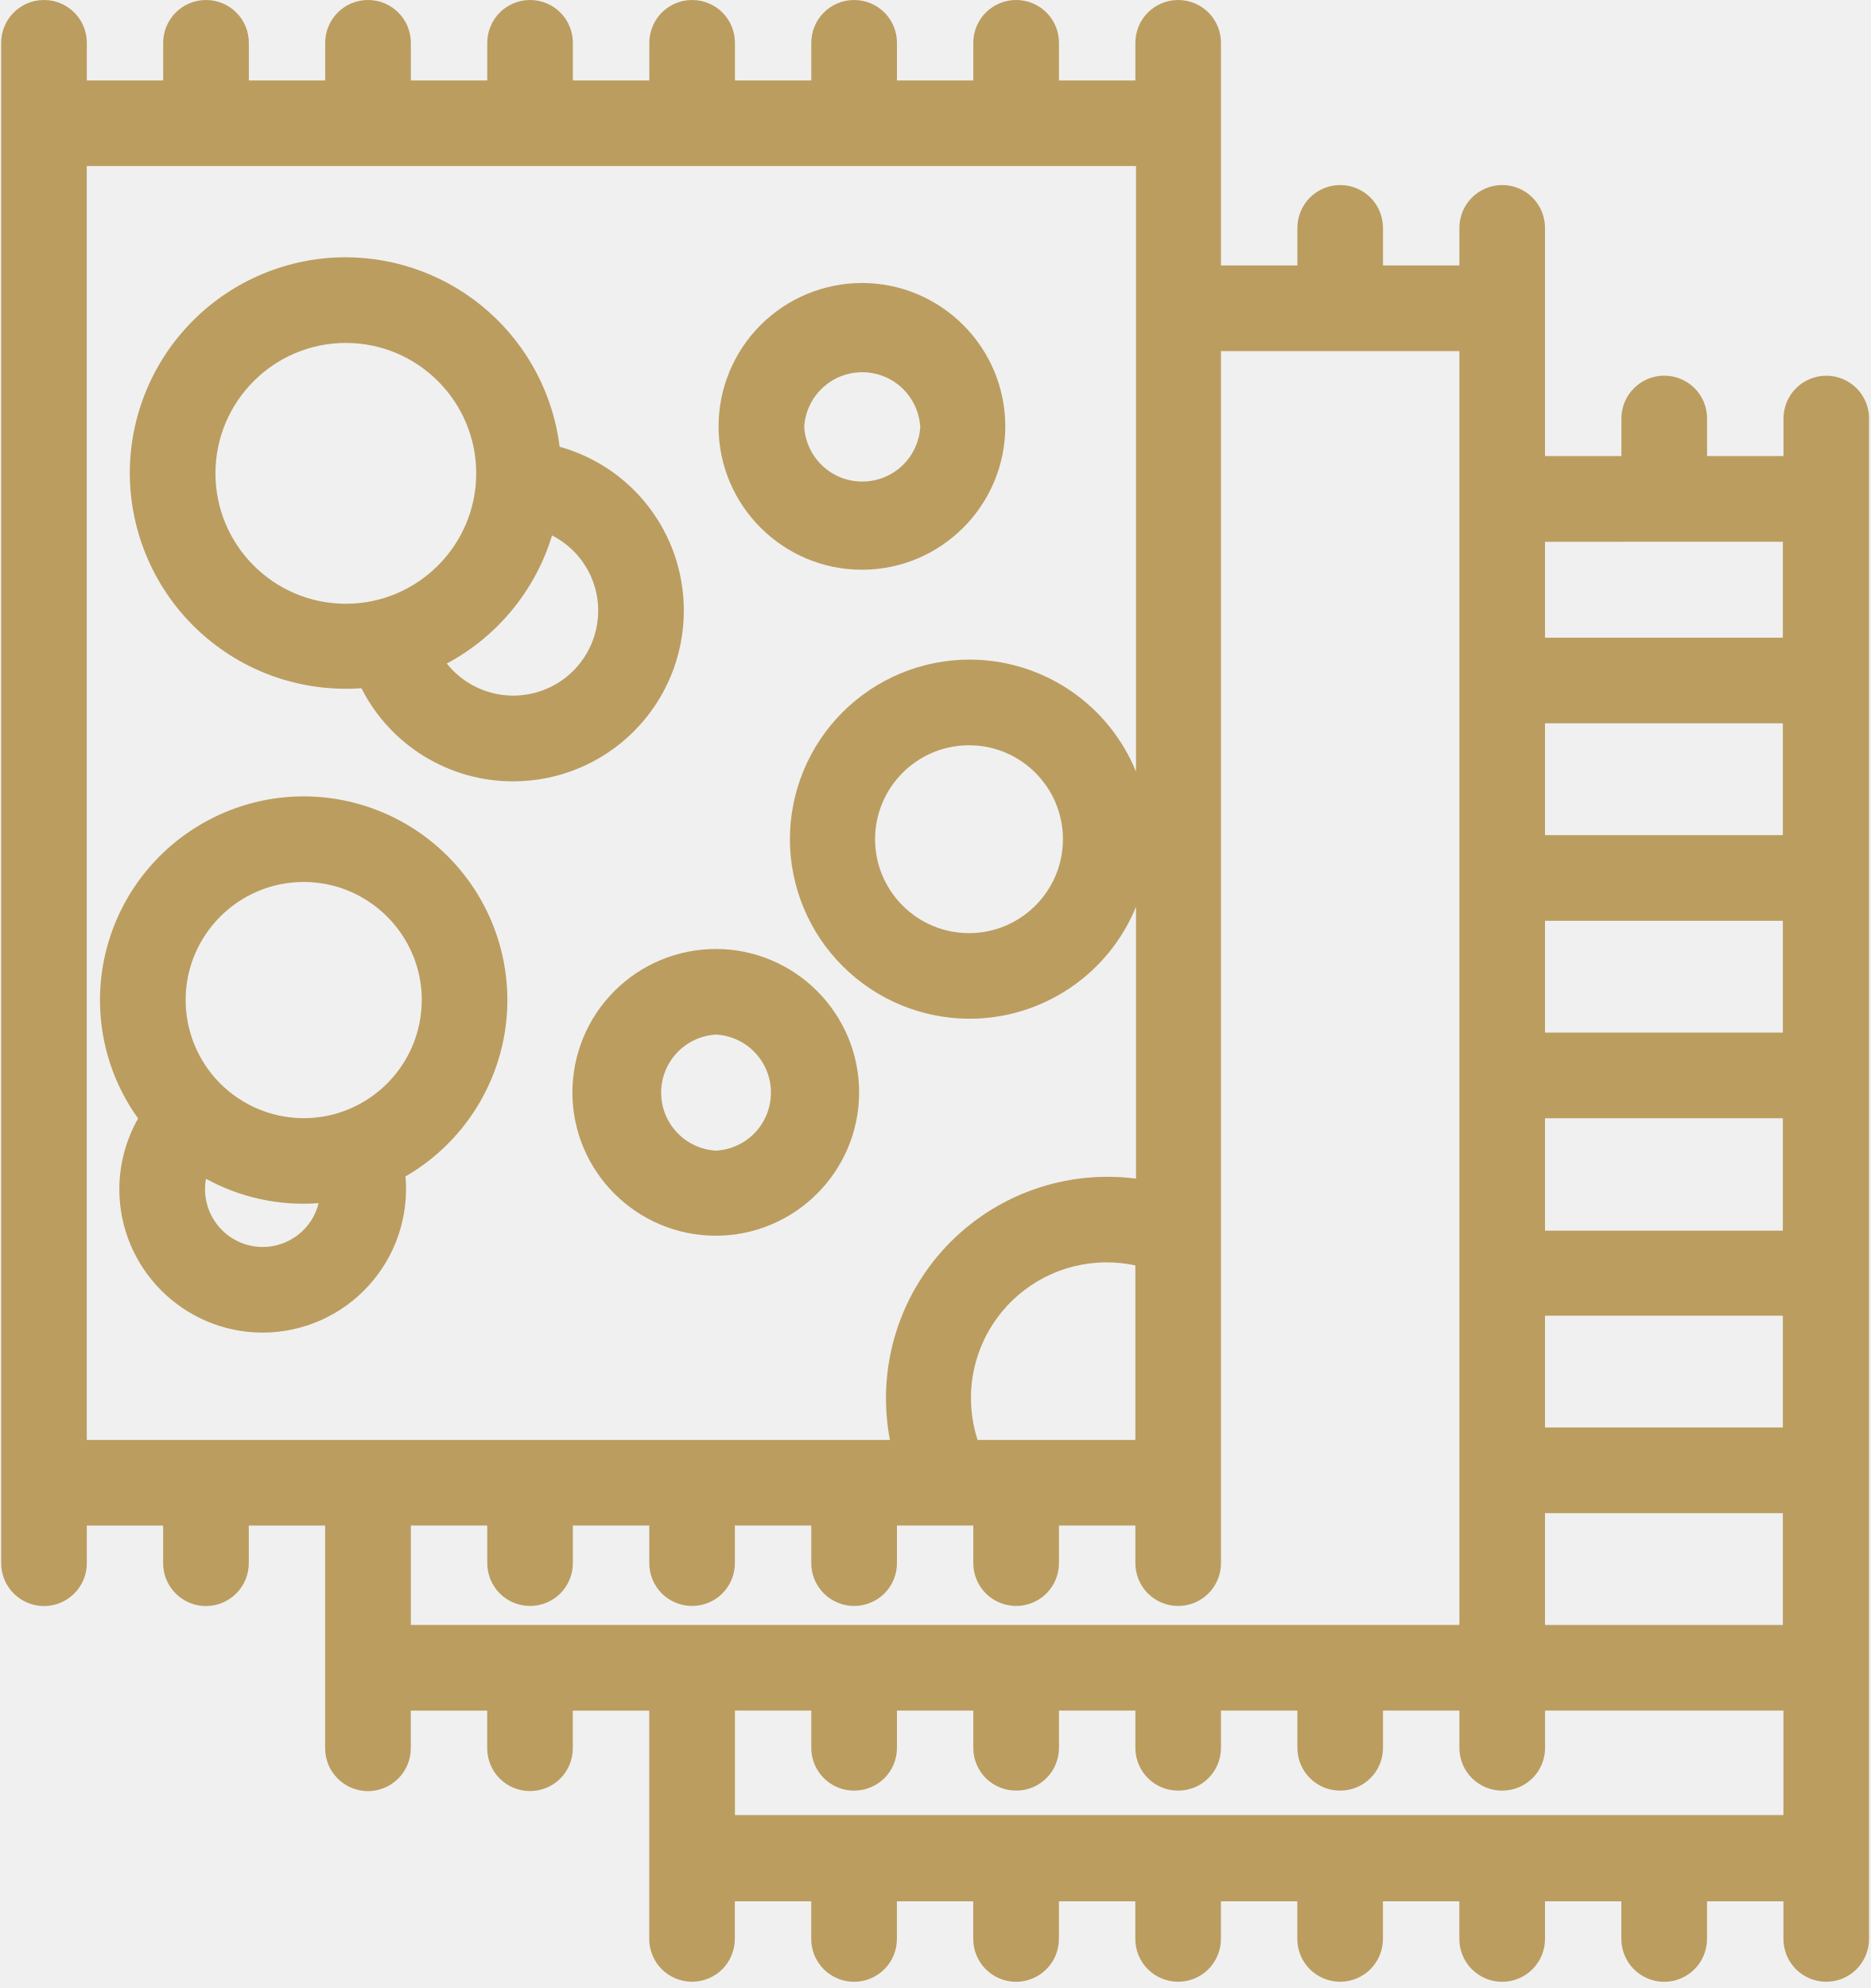
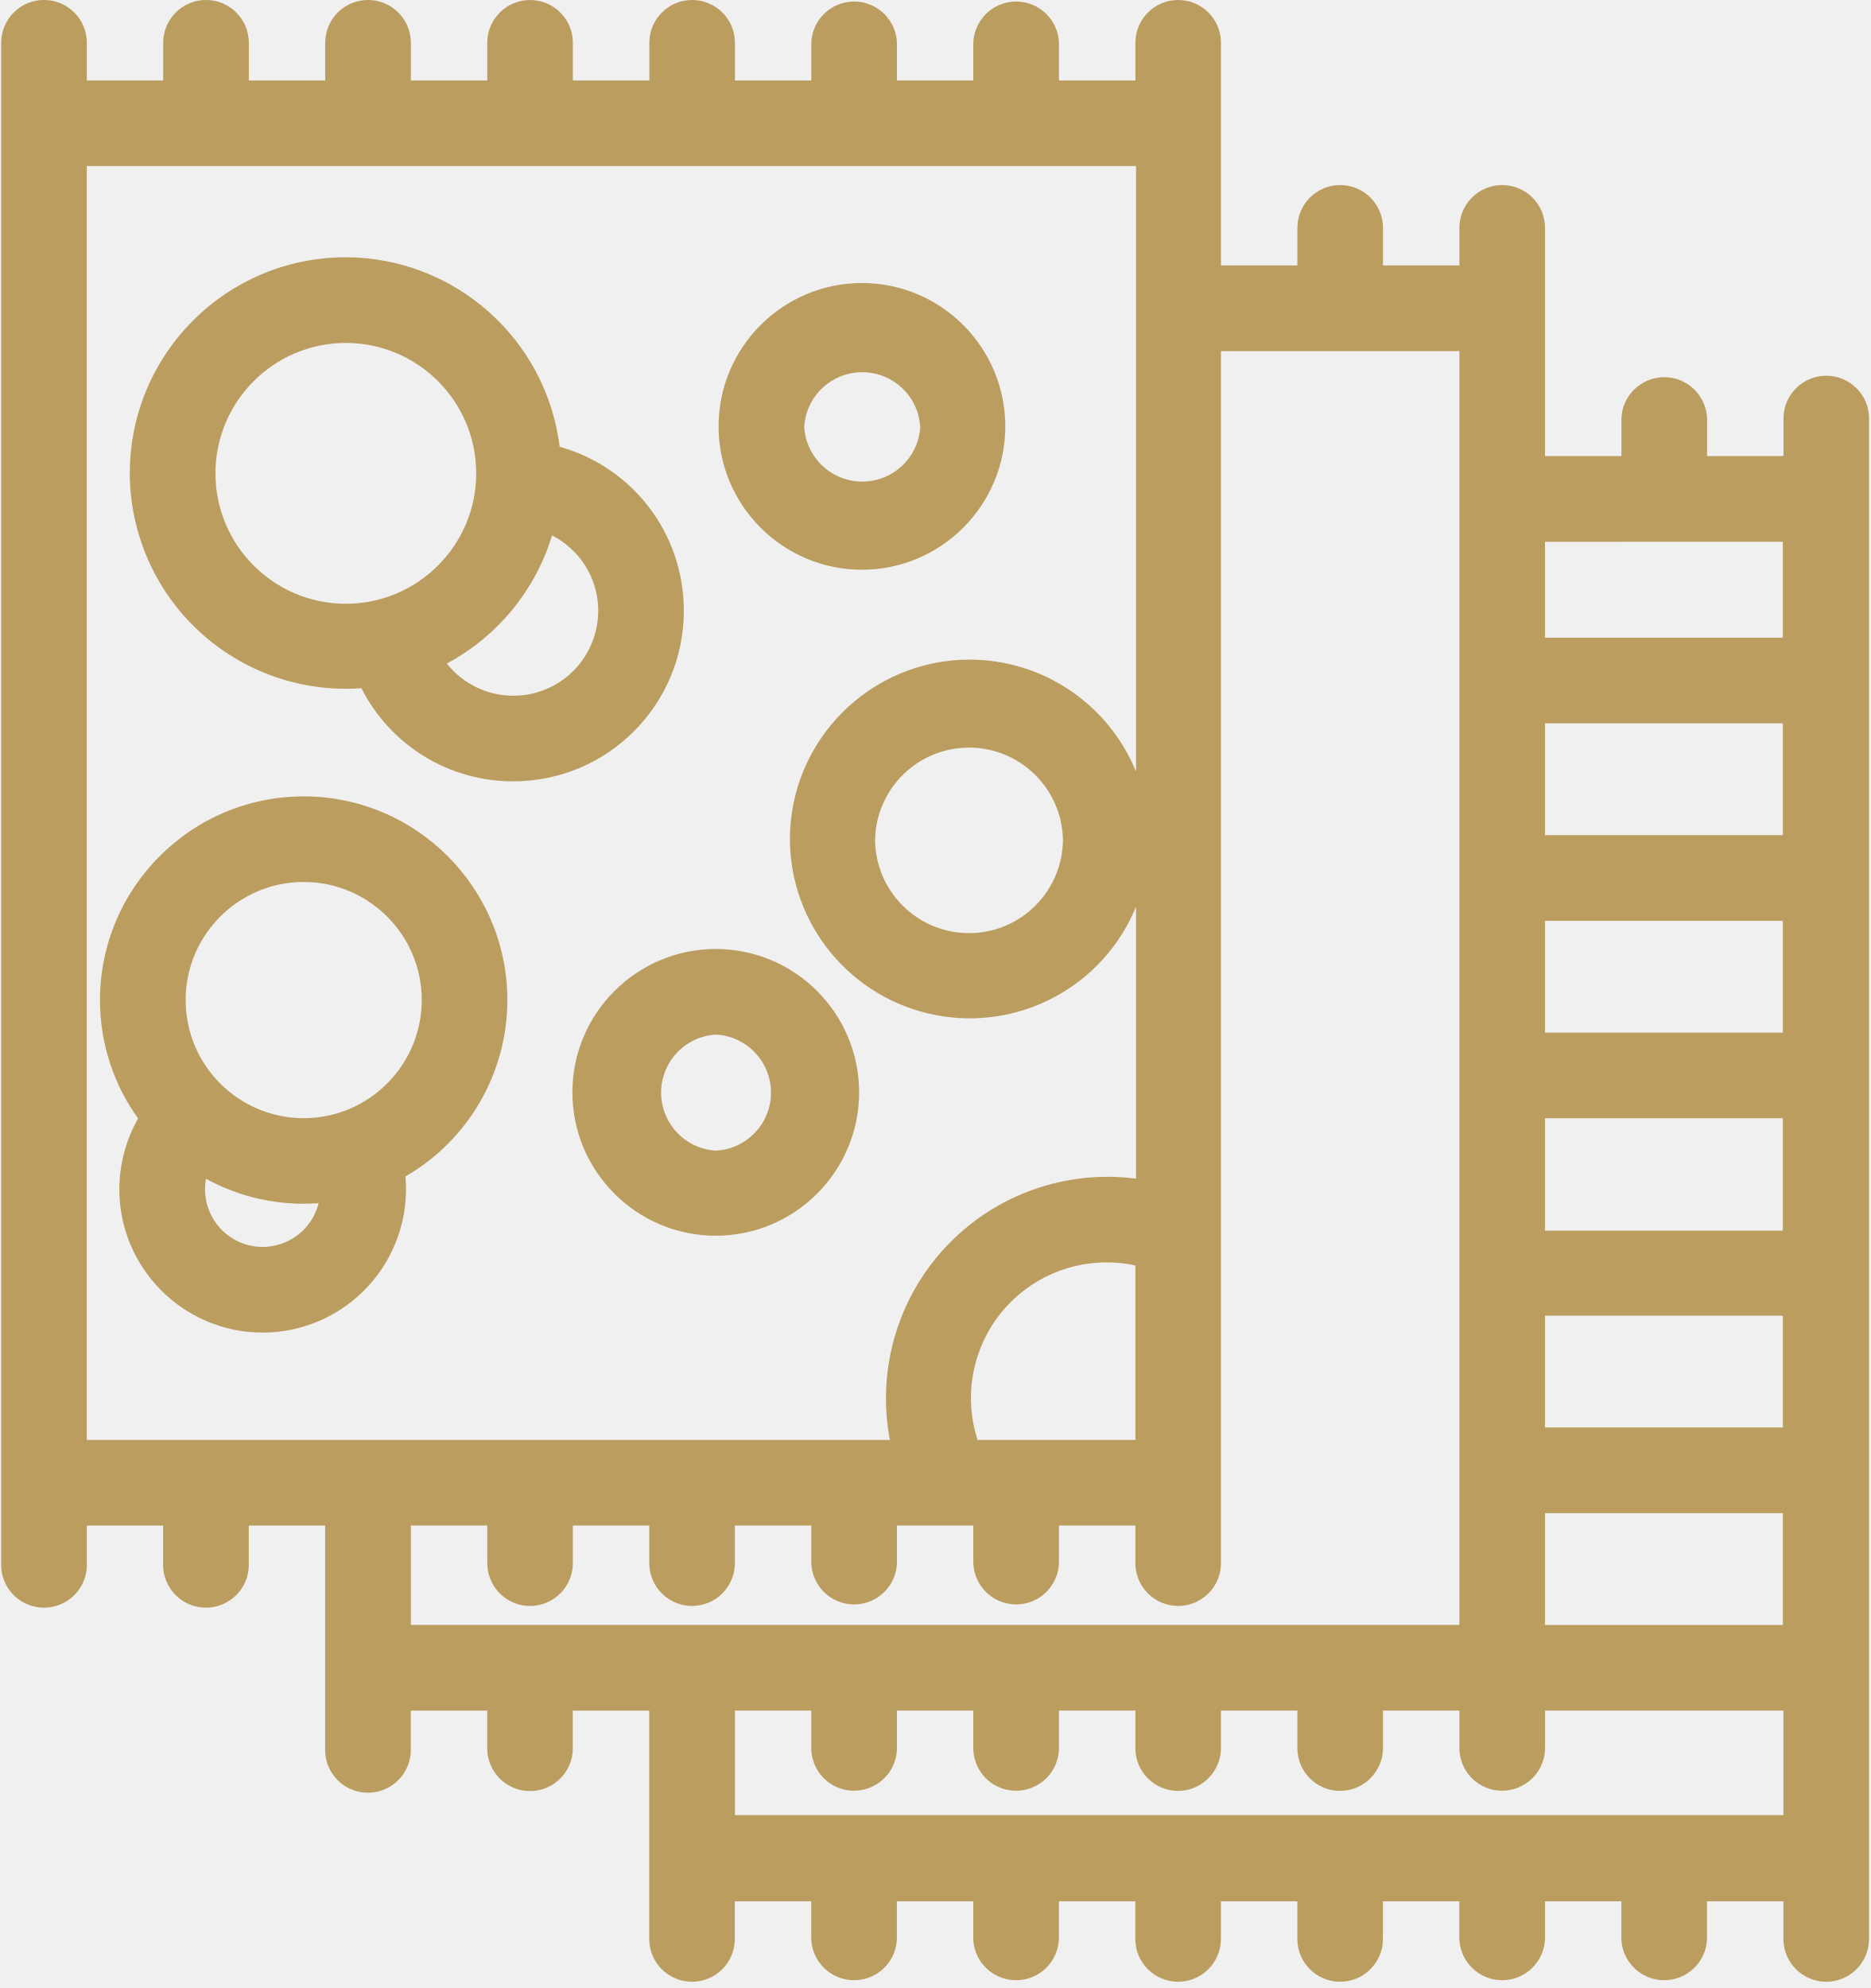
- <svg xmlns="http://www.w3.org/2000/svg" width="32" height="34" viewBox="0 0 32 34" fill="none">
-   <g clip-path="url(#clip0_1_187)">
-     <path d="M12.57 29.898V29.255H13.876V29.895C13.876 29.991 13.895 30.086 13.932 30.174C13.969 30.263 14.023 30.344 14.091 30.411C14.159 30.479 14.239 30.533 14.328 30.569C14.417 30.606 14.512 30.624 14.608 30.624C14.704 30.624 14.799 30.606 14.888 30.569C14.977 30.533 15.058 30.479 15.126 30.412C15.194 30.344 15.248 30.263 15.285 30.175C15.322 30.086 15.341 29.991 15.341 29.895V29.255H16.647V29.895C16.647 29.991 16.666 30.086 16.703 30.175C16.74 30.263 16.794 30.344 16.862 30.412C16.93 30.479 17.011 30.533 17.1 30.569C17.189 30.606 17.284 30.624 17.38 30.624C17.476 30.624 17.571 30.606 17.66 30.569C17.748 30.533 17.829 30.479 17.897 30.411C17.965 30.344 18.019 30.263 18.056 30.174C18.093 30.086 18.112 29.991 18.112 29.895V29.255H19.419V29.895C19.419 29.991 19.438 30.086 19.475 30.174C19.512 30.263 19.566 30.344 19.634 30.411C19.702 30.479 19.782 30.533 19.871 30.569C19.96 30.606 20.055 30.624 20.151 30.624C20.247 30.624 20.342 30.606 20.431 30.569C20.52 30.533 20.6 30.479 20.668 30.411C20.736 30.344 20.79 30.263 20.827 30.174C20.864 30.086 20.883 29.991 20.883 29.895V29.255H22.19V29.895C22.19 29.991 22.209 30.086 22.246 30.174C22.283 30.263 22.337 30.344 22.405 30.411C22.473 30.479 22.553 30.533 22.642 30.569C22.731 30.606 22.826 30.624 22.922 30.624C23.018 30.624 23.113 30.606 23.202 30.569C23.291 30.533 23.371 30.479 23.439 30.411C23.507 30.344 23.561 30.263 23.598 30.174C23.635 30.086 23.654 29.991 23.654 29.895V29.255H24.961V29.895C24.961 29.991 24.98 30.086 25.017 30.174C25.054 30.263 25.108 30.344 25.176 30.411C25.244 30.479 25.325 30.533 25.413 30.569C25.502 30.606 25.597 30.624 25.693 30.624C25.789 30.624 25.884 30.606 25.973 30.569C26.062 30.533 26.143 30.479 26.211 30.412C26.279 30.344 26.333 30.263 26.37 30.175C26.407 30.086 26.426 29.991 26.426 29.895V29.255H30.503V31.042H12.57V29.898ZM18.18 14.353C18.18 15.238 17.46 15.959 16.574 15.959C15.688 15.959 14.967 15.239 14.967 14.353C14.967 13.467 15.687 12.746 16.574 12.746C17.46 12.746 18.18 13.466 18.18 14.353ZM1.484 2.84H19.43V13.197C19.199 12.631 18.805 12.146 18.298 11.805C17.791 11.464 17.194 11.281 16.583 11.281C15.768 11.281 14.987 11.605 14.411 12.181C13.835 12.757 13.511 13.538 13.51 14.353C13.511 15.167 13.836 15.948 14.412 16.523C14.988 17.099 15.769 17.422 16.583 17.423C17.194 17.423 17.791 17.24 18.298 16.899C18.805 16.558 19.199 16.074 19.43 15.508V20.158C18.836 20.081 18.232 20.145 17.667 20.347C17.103 20.549 16.595 20.881 16.184 21.317C15.773 21.753 15.472 22.281 15.304 22.856C15.137 23.432 15.108 24.038 15.221 24.627H1.484V2.84ZM18.925 21.59C19.093 21.59 19.258 21.607 19.419 21.642V24.627H16.72C16.607 24.279 16.578 23.909 16.635 23.547C16.692 23.186 16.834 22.843 17.049 22.547C17.264 22.251 17.546 22.01 17.872 21.843C18.198 21.677 18.559 21.59 18.925 21.59ZM24.961 6.005V27.79H7.027V26.736V26.09H8.334V26.734C8.334 26.928 8.411 27.114 8.548 27.252C8.686 27.389 8.872 27.466 9.066 27.466C9.26 27.466 9.446 27.389 9.584 27.252C9.721 27.114 9.798 26.928 9.798 26.734V26.09H11.105V26.734C11.105 26.928 11.182 27.114 11.319 27.252C11.457 27.389 11.643 27.466 11.837 27.466C12.031 27.466 12.217 27.389 12.355 27.252C12.492 27.114 12.569 26.928 12.569 26.734V26.09H13.876V26.734C13.876 26.928 13.953 27.115 14.091 27.252C14.228 27.389 14.414 27.466 14.608 27.466C14.803 27.466 14.989 27.389 15.127 27.252C15.264 27.115 15.341 26.928 15.341 26.734V26.09H16.647V26.734C16.647 26.928 16.724 27.115 16.861 27.252C16.999 27.389 17.185 27.466 17.38 27.466C17.574 27.466 17.76 27.389 17.898 27.252C18.035 27.115 18.112 26.928 18.112 26.734V26.09H19.419V26.734C19.419 26.928 19.496 27.114 19.633 27.252C19.771 27.389 19.957 27.466 20.151 27.466C20.345 27.466 20.531 27.389 20.669 27.252C20.806 27.114 20.883 26.928 20.883 26.734V6.005H24.961ZM30.493 9.265V10.906H26.425V9.266L30.493 9.265ZM26.425 27.791V25.879H30.493V27.791H26.425ZM26.425 14.283V12.371H30.493V14.283H26.425ZM30.493 17.66H26.425V15.748H30.493V17.66ZM30.493 21.047H26.425V19.125H30.493V21.047ZM30.493 24.414H26.425V22.502H30.493V24.414ZM31.968 7.158C31.968 6.964 31.891 6.778 31.754 6.64C31.616 6.503 31.43 6.426 31.236 6.426C31.042 6.426 30.856 6.503 30.718 6.64C30.581 6.778 30.504 6.964 30.504 7.158V7.8H29.197V7.157C29.197 6.963 29.12 6.776 28.983 6.639C28.845 6.502 28.659 6.425 28.465 6.425C28.27 6.425 28.084 6.502 27.947 6.639C27.809 6.776 27.732 6.963 27.732 7.157V7.8H26.425V3.897C26.425 3.703 26.348 3.517 26.211 3.379C26.073 3.242 25.887 3.165 25.693 3.165C25.499 3.165 25.313 3.242 25.175 3.379C25.038 3.517 24.961 3.703 24.961 3.897V4.54H23.654V3.897C23.654 3.703 23.577 3.517 23.44 3.379C23.302 3.242 23.116 3.165 22.922 3.165C22.728 3.165 22.542 3.242 22.404 3.379C22.267 3.517 22.19 3.703 22.19 3.897V4.54H20.883V0.732C20.883 0.538 20.806 0.352 20.669 0.214C20.531 0.077 20.345 1.17188e-05 20.151 1.17188e-05C19.957 1.17188e-05 19.771 0.077 19.633 0.214C19.496 0.352 19.419 0.538 19.419 0.732V1.376H18.112V0.732C18.112 0.538 18.035 0.351 17.898 0.214C17.76 0.077 17.574 -0 17.38 -0C17.185 -0 16.999 0.077 16.861 0.214C16.724 0.351 16.647 0.538 16.647 0.732V1.376H15.341V0.732C15.341 0.538 15.264 0.351 15.127 0.214C14.989 0.077 14.803 -0 14.608 -0C14.414 -0 14.228 0.077 14.091 0.214C13.953 0.351 13.876 0.538 13.876 0.732V1.376H12.57V0.732C12.57 0.538 12.493 0.352 12.356 0.214C12.218 0.077 12.032 1.17188e-05 11.838 1.17188e-05C11.644 1.17188e-05 11.458 0.077 11.32 0.214C11.183 0.352 11.106 0.538 11.106 0.732V1.376H9.798V0.732C9.798 0.538 9.721 0.352 9.584 0.214C9.446 0.077 9.26 1.17188e-05 9.066 1.17188e-05C8.872 1.17188e-05 8.686 0.077 8.548 0.214C8.411 0.352 8.334 0.538 8.334 0.732V1.376H7.027V0.732C7.027 0.538 6.95 0.351 6.812 0.214C6.675 0.077 6.489 -0 6.295 -0C6.1 -0 5.914 0.077 5.777 0.214C5.639 0.351 5.562 0.538 5.562 0.732V1.376H4.256V0.732C4.256 0.538 4.179 0.351 4.041 0.214C3.904 0.077 3.718 -0 3.523 -0C3.329 -0 3.143 0.077 3.006 0.214C2.868 0.351 2.791 0.538 2.791 0.732V1.376H1.485V0.732C1.485 0.538 1.408 0.351 1.27 0.214C1.133 0.077 0.947 -0 0.752 -0C0.558 -0 0.372 0.077 0.235 0.214C0.097 0.351 0.02 0.538 0.02 0.732V26.735C0.02 26.929 0.097 27.116 0.235 27.253C0.372 27.39 0.558 27.468 0.752 27.468C0.947 27.468 1.133 27.39 1.27 27.253C1.408 27.116 1.485 26.929 1.485 26.735V26.091H2.79V26.735C2.79 26.929 2.867 27.116 3.005 27.253C3.142 27.39 3.328 27.468 3.522 27.468C3.717 27.468 3.903 27.39 4.04 27.253C4.178 27.116 4.255 26.929 4.255 26.735V26.091H5.561V29.9C5.561 30.094 5.638 30.281 5.776 30.418C5.913 30.555 6.099 30.633 6.293 30.633C6.488 30.633 6.674 30.555 6.811 30.418C6.949 30.281 7.026 30.094 7.026 29.9V29.256H8.333V29.9C8.333 30.094 8.41 30.28 8.547 30.418C8.685 30.555 8.871 30.632 9.065 30.632C9.259 30.632 9.445 30.555 9.583 30.418C9.72 30.28 9.797 30.094 9.797 29.9V29.256H11.104V33.161C11.104 33.257 11.123 33.352 11.16 33.441C11.197 33.53 11.25 33.611 11.318 33.679C11.386 33.747 11.467 33.8 11.556 33.837C11.645 33.874 11.74 33.893 11.836 33.893C11.932 33.893 12.027 33.874 12.116 33.837C12.205 33.8 12.286 33.747 12.354 33.679C12.422 33.611 12.476 33.53 12.512 33.441C12.549 33.352 12.568 33.257 12.568 33.161V32.518H13.875V33.161C13.875 33.355 13.952 33.542 14.089 33.679C14.227 33.816 14.413 33.894 14.607 33.894C14.802 33.894 14.988 33.816 15.126 33.679C15.263 33.542 15.34 33.355 15.34 33.161V32.518H16.646V33.161C16.646 33.355 16.723 33.542 16.86 33.679C16.998 33.816 17.184 33.894 17.378 33.894C17.573 33.894 17.759 33.816 17.896 33.679C18.034 33.542 18.111 33.355 18.111 33.161V32.518H19.418V33.161C19.418 33.355 19.495 33.541 19.632 33.679C19.77 33.816 19.956 33.893 20.15 33.893C20.344 33.893 20.53 33.816 20.668 33.679C20.805 33.541 20.882 33.355 20.882 33.161V32.518H22.189V33.161C22.189 33.355 22.266 33.541 22.403 33.679C22.541 33.816 22.727 33.893 22.921 33.893C23.115 33.893 23.301 33.816 23.439 33.679C23.576 33.541 23.653 33.355 23.653 33.161V32.518H24.96V33.161C24.96 33.355 25.037 33.542 25.174 33.679C25.312 33.816 25.498 33.894 25.692 33.894C25.887 33.894 26.073 33.816 26.21 33.679C26.348 33.542 26.425 33.355 26.425 33.161V32.518H27.731V33.161C27.731 33.355 27.808 33.542 27.945 33.679C28.083 33.816 28.269 33.894 28.463 33.894C28.658 33.894 28.844 33.816 28.982 33.679C29.119 33.542 29.196 33.355 29.196 33.161V32.518H30.503V33.161C30.503 33.355 30.58 33.541 30.717 33.679C30.855 33.816 31.041 33.893 31.235 33.893C31.429 33.893 31.615 33.816 31.753 33.679C31.89 33.541 31.967 33.355 31.967 33.161V7.158H31.968Z" fill="#BB9D60" />
-     <path d="M5.915 5.865C7.145 5.865 8.145 6.865 8.145 8.095C8.145 9.325 7.145 10.326 5.915 10.326C4.685 10.326 3.685 9.326 3.685 8.096C3.685 6.866 4.685 5.865 5.915 5.865ZM10.231 10.448C10.23 10.749 10.136 11.043 9.961 11.288C9.787 11.533 9.54 11.718 9.256 11.816C8.971 11.915 8.663 11.923 8.374 11.839C8.085 11.755 7.829 11.584 7.642 11.348C8.509 10.885 9.156 10.097 9.442 9.157C9.912 9.397 10.232 9.883 10.232 10.447L10.231 10.448ZM6.181 11.769C6.424 12.25 6.796 12.653 7.255 12.935C7.714 13.216 8.242 13.365 8.781 13.363C9.554 13.362 10.295 13.055 10.841 12.508C11.388 11.962 11.695 11.221 11.696 10.448C11.696 9.109 10.806 7.984 9.572 7.641C9.461 6.747 9.028 5.925 8.354 5.328C7.68 4.731 6.81 4.401 5.91 4.4C4.932 4.401 3.994 4.79 3.302 5.482C2.61 6.174 2.221 7.112 2.22 8.09C2.221 8.597 2.326 9.099 2.529 9.564C2.732 10.029 3.028 10.447 3.4 10.792C3.772 11.138 4.211 11.403 4.689 11.571C5.168 11.739 5.676 11.807 6.182 11.77L6.181 11.769Z" fill="#BB9D60" />
-     <path d="M12.247 17.694C12.501 17.708 12.74 17.819 12.914 18.003C13.089 18.188 13.186 18.432 13.186 18.686C13.186 18.941 13.089 19.185 12.914 19.37C12.74 19.554 12.501 19.665 12.247 19.679C11.993 19.665 11.754 19.554 11.58 19.37C11.405 19.185 11.308 18.941 11.308 18.686C11.308 18.432 11.405 18.188 11.58 18.003C11.754 17.819 11.993 17.708 12.247 17.694ZM9.79 18.682C9.79 20.034 10.89 21.134 12.242 21.134C13.594 21.134 14.694 20.034 14.694 18.682C14.694 17.33 13.594 16.23 12.242 16.23C11.592 16.231 10.969 16.489 10.509 16.949C10.049 17.409 9.791 18.032 9.79 18.682Z" fill="#BB9D60" />
-     <path d="M15.74 7.297C15.726 7.551 15.615 7.79 15.431 7.964C15.246 8.139 15.002 8.236 14.748 8.236C14.493 8.236 14.249 8.139 14.064 7.964C13.88 7.79 13.769 7.551 13.755 7.297C13.771 7.045 13.883 6.808 14.067 6.635C14.251 6.462 14.494 6.366 14.747 6.366C15 6.366 15.243 6.462 15.427 6.635C15.611 6.808 15.723 7.045 15.739 7.297H15.74ZM17.194 7.292C17.194 5.94 16.094 4.84 14.742 4.84C14.092 4.841 13.469 5.099 13.009 5.559C12.549 6.019 12.291 6.642 12.29 7.292C12.29 8.644 13.39 9.744 14.742 9.744C16.094 9.744 17.194 8.644 17.194 7.292Z" fill="#BB9D60" />
-     <path d="M3.522 20.16C4.111 20.483 4.78 20.628 5.45 20.577C5.397 20.791 5.274 20.981 5.101 21.117C4.927 21.253 4.713 21.327 4.493 21.327C4.348 21.327 4.205 21.294 4.074 21.233C3.943 21.171 3.827 21.081 3.735 20.97C3.642 20.858 3.575 20.728 3.539 20.588C3.502 20.448 3.497 20.301 3.523 20.159L3.522 20.16ZM7.213 17.104C7.213 18.217 6.307 19.124 5.193 19.124C4.658 19.123 4.145 18.91 3.767 18.531C3.388 18.152 3.176 17.639 3.175 17.104C3.175 15.99 4.08 15.084 5.194 15.084C6.307 15.084 7.214 15.99 7.214 17.104H7.213ZM6.935 20.12C7.465 19.814 7.904 19.375 8.21 18.845C8.516 18.316 8.678 17.715 8.678 17.104C8.677 16.18 8.31 15.295 7.656 14.642C7.003 13.989 6.118 13.621 5.194 13.62C4.27 13.621 3.385 13.989 2.732 14.642C2.078 15.295 1.711 16.18 1.71 17.104C1.71 17.859 1.952 18.558 2.362 19.129C2.152 19.498 2.042 19.915 2.041 20.339C2.041 21.691 3.141 22.791 4.493 22.791C4.833 22.791 5.17 22.719 5.481 22.582C5.792 22.444 6.072 22.244 6.301 21.992C6.531 21.741 6.706 21.445 6.815 21.123C6.924 20.8 6.965 20.459 6.935 20.12Z" fill="#BB9D60" />
+ <svg xmlns="http://www.w3.org/2000/svg" width="32" height="34" fill="none">
+   <g clip-path="url(#clip0_1_187)" fill="#BB9D60">
+     <path d="M12.57 29.898v-.643h1.306v.64a.73.73 0 001.012.674.73.73 0 00.453-.674v-.64h1.306v.64a.73.73 0 001.013.674.73.73 0 00.452-.674v-.64h1.307v.64a.73.73 0 001.25.516.73.73 0 00.214-.516v-.64h1.307v.64a.73.73 0 001.25.516.73.73 0 00.214-.516v-.64h1.307v.64a.73.73 0 001.012.674.73.73 0 00.453-.674v-.64h4.077v1.787H12.57v-1.144zm5.61-15.545c0 .885-.72 1.606-1.606 1.606-.886 0-1.607-.72-1.607-1.606a1.607 1.607 0 013.213 0zM1.484 2.84H19.43v10.357a3.076 3.076 0 00-2.847-1.916 3.075 3.075 0 00-3.073 3.072 3.075 3.075 0 005.92 1.155v4.65a3.788 3.788 0 00-4.209 4.469H1.484V2.84zm17.441 18.75c.168 0 .333.017.494.052v2.985H16.72a2.32 2.32 0 012.205-3.037zm6.036-15.585V27.79H7.027v-1.7h1.307v.644a.732.732 0 001.464 0v-.644h1.307v.644a.732.732 0 001.464 0v-.644h1.307v.644a.733.733 0 001.465 0v-.644h1.306v.644a.733.733 0 001.465 0v-.644h1.307v.644a.732.732 0 001.464 0V6.005h4.078zm5.532 3.26v1.641h-4.068v-1.64l4.068-.001zm-4.068 18.526v-1.912h4.068v1.912h-4.068zm0-13.508v-1.912h4.068v1.912h-4.068zm4.068 3.377h-4.068v-1.912h4.068v1.912zm0 3.387h-4.068v-1.922h4.068v1.922zm0 3.367h-4.068v-1.912h4.068v1.912zm1.475-17.256a.732.732 0 10-1.464 0V7.8h-1.307v-.643a.733.733 0 00-1.465 0V7.8h-1.307V3.897a.732.732 0 10-1.464 0v.643h-1.307v-.643a.732.732 0 10-1.464 0v.643h-1.307V.732a.732.732 0 10-1.464 0v.644h-1.307V.732a.733.733 0 00-1.465 0v.644h-1.306V.732a.733.733 0 00-1.465 0v.644H12.57V.732a.732.732 0 10-1.464 0v.644H9.798V.732a.732.732 0 10-1.464 0v.644H7.027V.732a.732.732 0 10-1.465 0v.644H4.256V.732a.732.732 0 10-1.465 0v.644H1.485V.732a.732.732 0 10-1.465 0v26.003a.733.733 0 101.465 0v-.644H2.79v.644a.733.733 0 101.465 0v-.644h1.306V29.9a.733.733 0 101.465 0v-.644h1.307v.644a.732.732 0 001.464 0v-.644h1.307v3.905a.732.732 0 101.464 0v-.643h1.307v.643a.733.733 0 001.465 0v-.643h1.306v.643a.733.733 0 001.465 0v-.643h1.307v.643a.732.732 0 001.464 0v-.643h1.307v.643a.732.732 0 001.464 0v-.643h1.307v.643a.733.733 0 001.465 0v-.643h1.306v.643a.733.733 0 001.465 0v-.643h1.307v.643a.732.732 0 001.464 0V7.158h.001z" />
+     <path d="M5.915 5.865c1.23 0 2.23 1 2.23 2.23s-1 2.231-2.23 2.231-2.23-1-2.23-2.23 1-2.231 2.23-2.231zm4.316 4.583a1.451 1.451 0 01-2.589.9 3.707 3.707 0 001.8-2.191c.47.24.79.726.79 1.29l-.001.001zm-4.05 1.321a2.903 2.903 0 002.6 1.594 2.918 2.918 0 002.915-2.915c0-1.339-.89-2.464-2.124-2.807A3.695 3.695 0 005.91 4.4a3.694 3.694 0 00-3.69 3.69 3.694 3.694 0 003.962 3.68l-.001-.001zm6.066 5.925a.994.994 0 010 1.985.994.994 0 010-1.985zm-2.457.988c0 1.352 1.1 2.452 2.452 2.452 1.352 0 2.452-1.1 2.452-2.452 0-1.352-1.1-2.452-2.452-2.452a2.455 2.455 0 00-2.452 2.452zm5.95-11.385a.994.994 0 01-1.985 0 .994.994 0 011.984 0h.001zm1.454-.005c0-1.352-1.1-2.452-2.452-2.452a2.455 2.455 0 00-2.452 2.452c0 1.352 1.1 2.452 2.452 2.452 1.352 0 2.452-1.1 2.452-2.452zM3.522 20.16a3.462 3.462 0 001.928.417.988.988 0 01-1.376.656.989.989 0 01-.551-1.074l-.001.001zm3.691-3.056c0 1.113-.906 2.02-2.02 2.02a2.022 2.022 0 01-2.018-2.02c0-1.114.905-2.02 2.019-2.02 1.113 0 2.02.906 2.02 2.02h-.001zm-.278 3.016a3.485 3.485 0 001.743-3.016 3.488 3.488 0 00-3.484-3.484 3.488 3.488 0 00-3.484 3.484c0 .755.242 1.454.652 2.025-.21.369-.32.786-.321 1.21 0 1.352 1.1 2.452 2.452 2.452a2.455 2.455 0 002.442-2.671z" />
  </g>
  <defs>
    <clipPath id="clip0_1_187">
-       <rect width="32" height="34" fill="white" />
+       <path fill="#fff" d="M0 0h32v34H0z" />
    </clipPath>
  </defs>
</svg>
